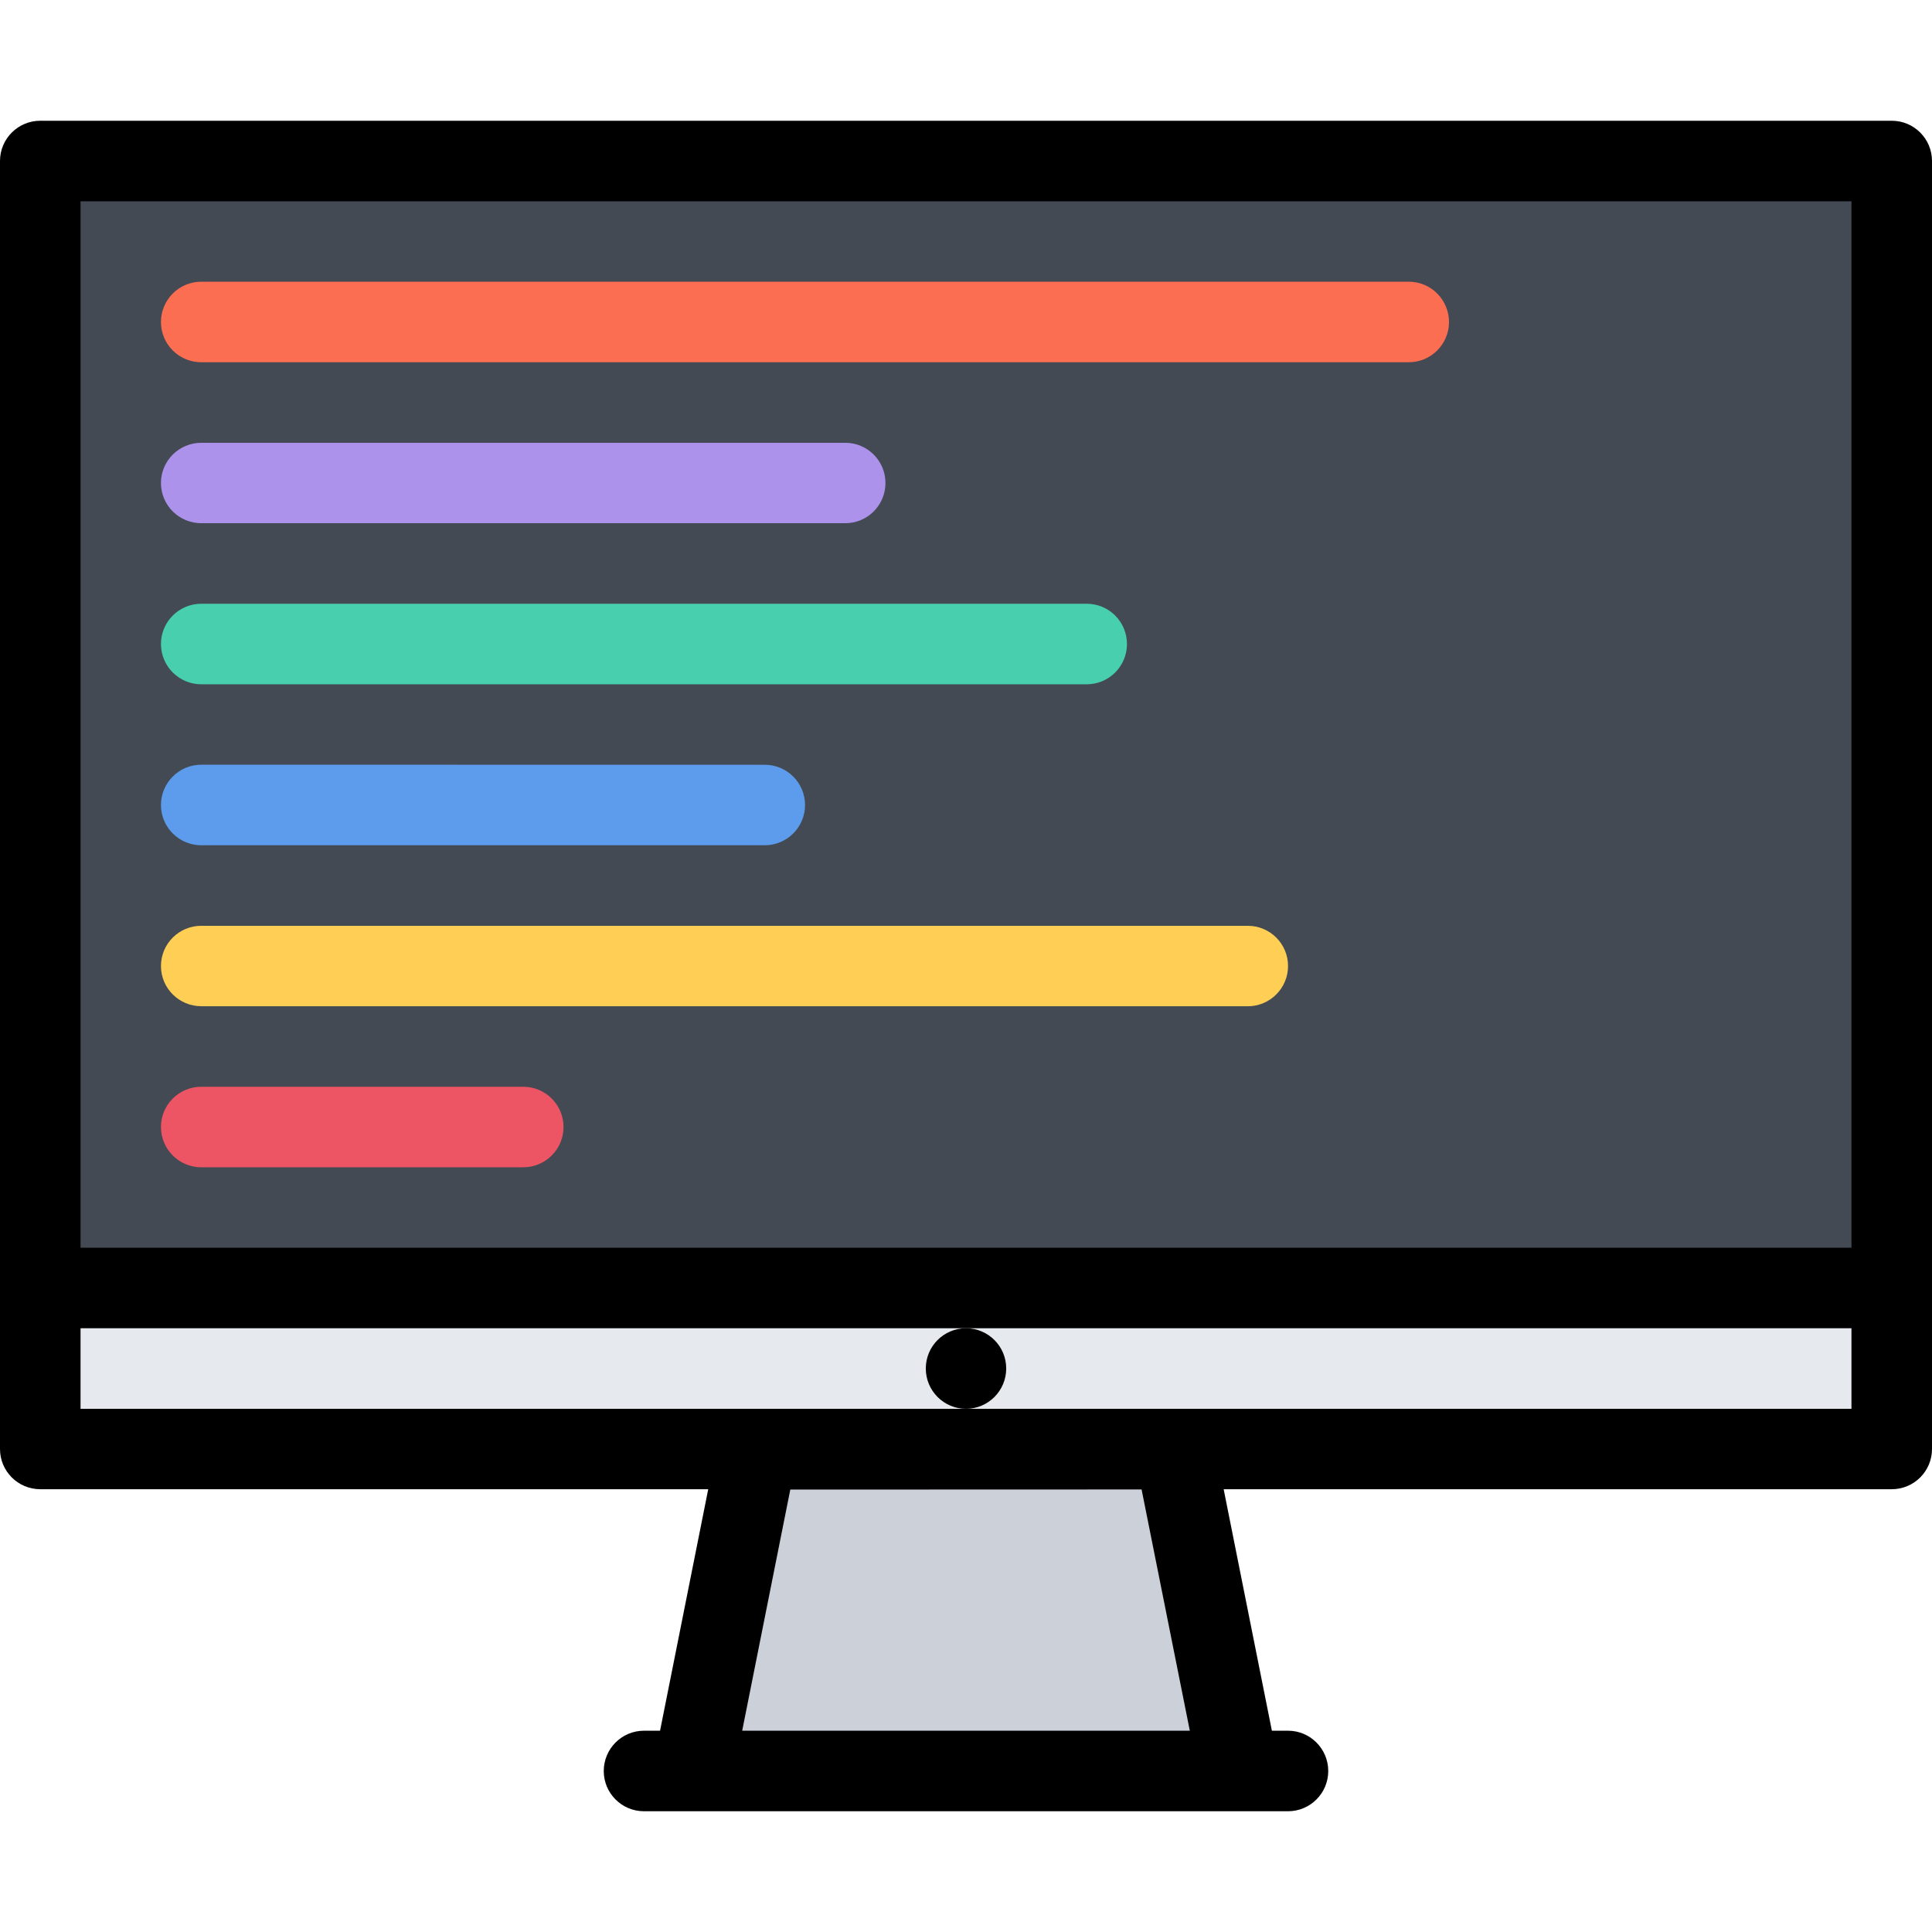
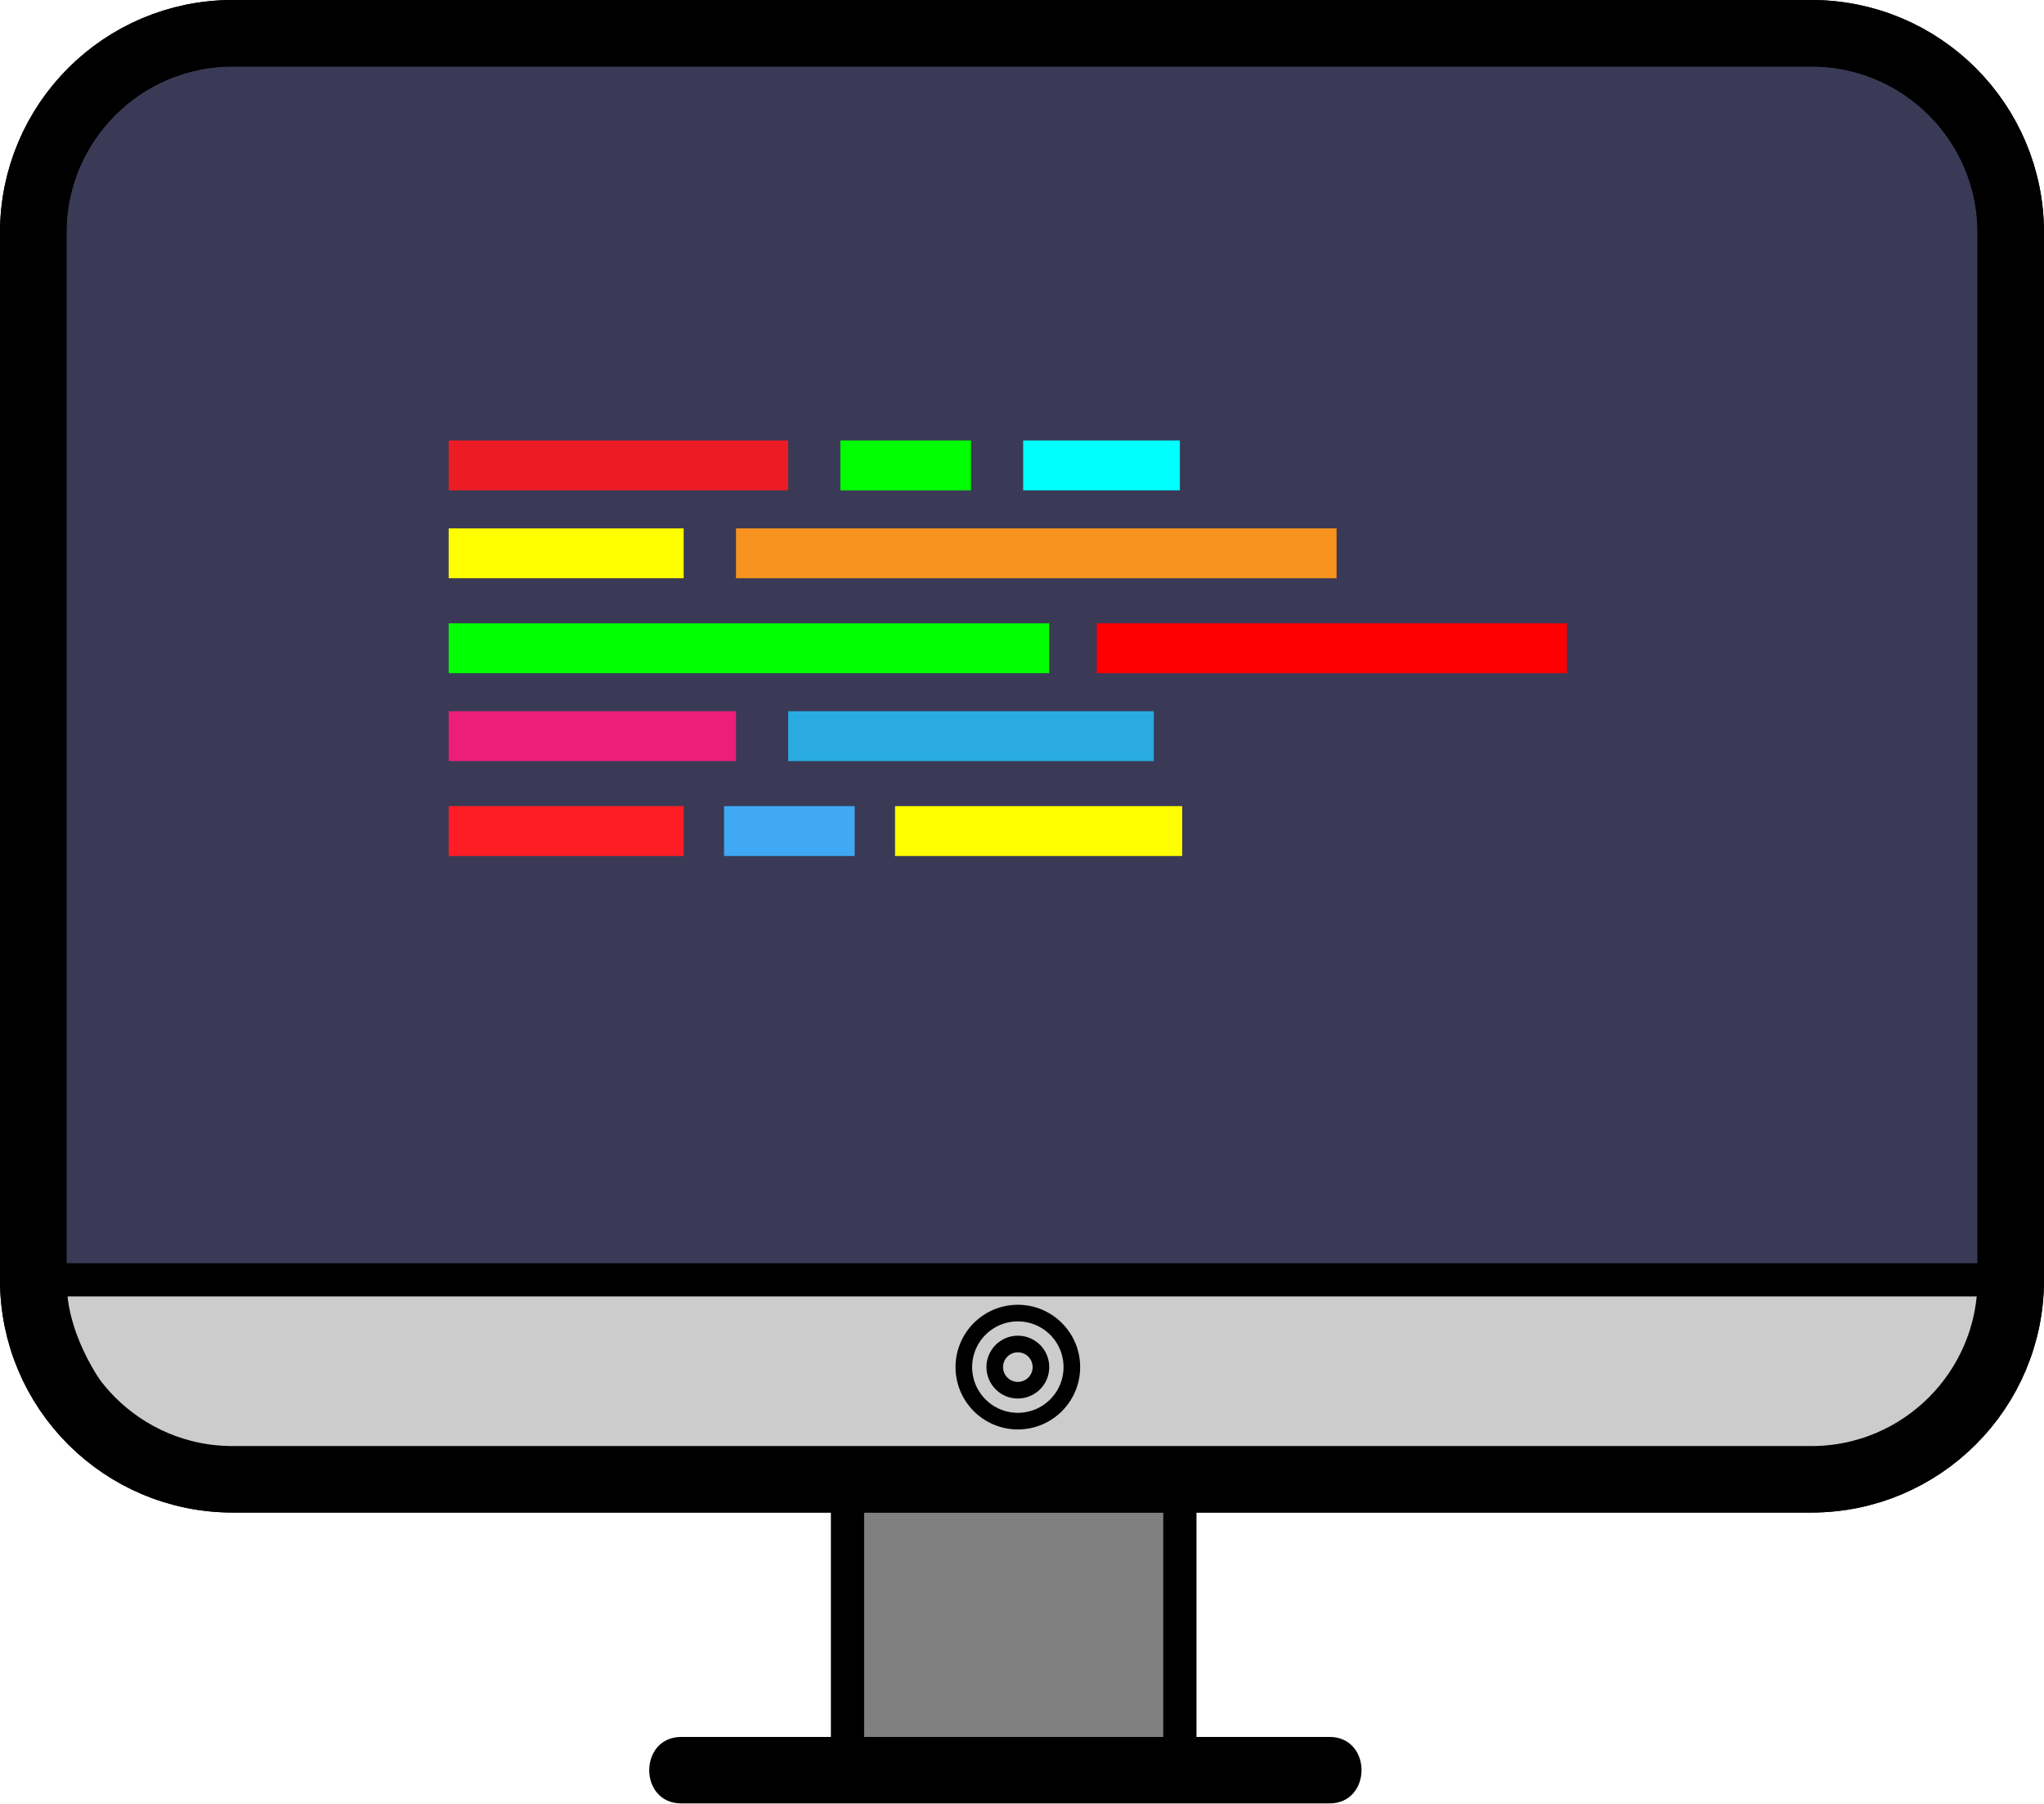
- <svg xmlns="http://www.w3.org/2000/svg" version="1.1" id="Layer_1" x="0px" y="0px" viewBox="0 0 511.999 511.999" style="enable-background:new 0 0 511.999 511.999;" xml:space="preserve">
-   <rect x="8.844" y="38" style="fill:#434A54;" width="487.16" height="302" />
-   <polygon style="fill:#CCD1D9;" points="312.844,394.016 202.156,394.016 179.5,472.688 332.844,472.688 " />
-   <rect x="8.844" y="341.34" style="fill:#E6E9ED;" width="494.31" height="43.34" />
-   <path d="M501.344,32H10.656C4.781,32,0,36.781,0,42.656V384c0,5.891,4.781,10.656,10.656,10.656h177.031l-12.766,64h-4.266  c-5.875,0-10.656,4.781-10.656,10.688c0,5.875,4.781,10.656,10.656,10.656h170.688c5.875,0,10.656-4.781,10.656-10.656  c0-5.906-4.781-10.688-10.656-10.688h-4.281l-12.781-64h177.062c5.875,0,10.656-4.766,10.656-10.656V42.656  C512,36.781,507.219,32,501.344,32z M196.688,458.656l12.75-63.906l93.094-0.031l12.781,63.938L196.688,458.656L196.688,458.656z   M490.656,53.344v277.312H21.344V53.344H490.656z M256,373.344H21.344V352H256h234.656v21.344H256z" />
-   <path d="M266.656,362.656c0-5.875-4.766-10.656-10.656-10.656s-10.656,4.781-10.656,10.656c0,5.906,4.766,10.688,10.656,10.688  C261.89,373.344,266.656,368.562,266.656,362.656z" />
-   <path style="fill:#FC6E51;" d="M53.344,96h319.969c0,0,0.016,0,0.031,0C379.219,96,384,91.219,384,85.344  c0-5.906-4.781-10.688-10.656-10.688l0,0h-320c-5.906,0-10.688,4.781-10.688,10.688C42.656,91.219,47.438,96,53.344,96z" />
-   <path style="fill:#AC92EB;" d="M53.344,138.656h170.641c0.016,0,0.016,0,0.016,0c5.891,0,10.656-4.766,10.656-10.656  s-4.766-10.656-10.656-10.656l0,0H53.344c-5.906,0-10.688,4.766-10.688,10.656S47.438,138.656,53.344,138.656z" />
-   <path style="fill:#48CFAD;" d="M53.344,181.344h234.641c0.016,0,0.016,0,0.016,0c5.891,0,10.656-4.781,10.656-10.672  S293.891,160,288,160l0,0H53.344c-5.906,0-10.688,4.781-10.688,10.656C42.656,176.562,47.438,181.344,53.344,181.344z" />
-   <path style="fill:#5D9CEC;" d="M53.344,224h149.312l0,0c5.906,0,10.688-4.781,10.688-10.656c0-5.906-4.781-10.672-10.688-10.672l0,0  l-149.312-0.016c-5.906,0-10.688,4.781-10.688,10.688C42.656,219.219,47.438,224,53.344,224z" />
-   <path style="fill:#FFCE54;" d="M53.344,266.656h277.312v0.016c5.906,0,10.688-4.781,10.688-10.672s-4.781-10.656-10.688-10.656l0,0  H53.344c-5.906,0-10.688,4.766-10.688,10.656C42.656,261.89,47.438,266.656,53.344,266.656z" />
-   <path style="fill:#ED5564;" d="M53.344,309.344L53.344,309.344h85.312l0,0c5.906,0,10.688-4.781,10.688-10.672  S144.562,288,138.656,288l0,0H53.344l0,0l0,0c-5.906,0-10.688,4.781-10.688,10.656C42.656,304.562,47.438,309.344,53.344,309.344z" />
-   <g>
- </g>
-   <g>
- </g>
-   <g>
- </g>
-   <g>
- </g>
-   <g>
- </g>
-   <g>
- </g>
-   <g>
- </g>
-   <g>
- </g>
-   <g>
- </g>
-   <g>
- </g>
-   <g>
- </g>
-   <g>
- </g>
-   <g>
- </g>
-   <g>
- </g>
-   <g>
- </g>
+ <svg xmlns="http://www.w3.org/2000/svg" viewBox="0 0 123 108.5">
+   <defs>
+     <style>.cls-1{fill:gray;}.cls-10,.cls-11,.cls-12,.cls-13,.cls-14,.cls-15,.cls-16,.cls-2,.cls-5,.cls-6,.cls-7,.cls-8,.cls-9{fill:none;}.cls-16,.cls-2,.cls-3,.cls-4,.cls-5{stroke:#000;}.cls-10,.cls-11,.cls-12,.cls-13,.cls-14,.cls-15,.cls-16,.cls-2,.cls-3,.cls-4,.cls-5,.cls-6,.cls-7,.cls-8,.cls-9{stroke-miterlimit:10;}.cls-2,.cls-4{stroke-width:2px;}.cls-3{fill:#3a3a56;}.cls-3,.cls-5{stroke-width:4px;}.cls-4{fill:#ccc;}.cls-6{stroke:#ed1c24;}.cls-10,.cls-11,.cls-12,.cls-13,.cls-14,.cls-15,.cls-6,.cls-7,.cls-8,.cls-9{stroke-width:3px;}.cls-7{stroke:lime;}.cls-8{stroke:aqua;}.cls-9{stroke:#ff0;}.cls-10{stroke:#f7931e;}.cls-11{stroke:red;}.cls-12{stroke:#ed1e79;}.cls-13{stroke:#29abe2;}.cls-14{stroke:#ff1d25;}.cls-15{stroke:#3fa9f5;}</style>
+   </defs>
+   <g id="Layer_6" data-name="Layer 6">
+     <rect class="cls-1" x="51" y="90" width="20" height="17" />
+   </g>
+   <g id="Layer_3" data-name="Layer 3">
+     <path d="M258,280.5h39c2.57,0,2.58-4,0-4H258c-2.57,0-2.58,4,0,4Z" transform="translate(-217 -172)" />
+   </g>
+   <g id="Layer_4" data-name="Layer 4">
+     <line class="cls-2" x1="51" y1="89" x2="51" y2="107" />
+     <line class="cls-2" x1="71" y1="89" x2="71" y2="107" />
+   </g>
+   <g id="Layer_2" data-name="Layer 2">
+     <rect class="cls-3" x="2" y="2" width="119" height="87" rx="12" ry="12" />
+   </g>
+   <g id="Layer_7" data-name="Layer 7">
+     <path class="cls-4" d="M220,249H338s-2.05,12-9.23,12H227.18S220,255.67,220,249Z" transform="translate(-217 -172)" />
+     <rect class="cls-5" x="2" y="2" width="119" height="87" rx="12" ry="12" />
+   </g>
+   <g id="Layer_5" data-name="Layer 5">
+     <line class="cls-6" x1="27" y1="28" x2="47.43" y2="28" />
+     <line class="cls-7" x1="50.57" y1="28" x2="58.43" y2="28" />
+     <line class="cls-8" x1="61.57" y1="28" x2="71" y2="28" />
+     <line class="cls-9" x1="27" y1="33.29" x2="41.14" y2="33.29" />
+     <line class="cls-10" x1="44.29" y1="33.29" x2="80.43" y2="33.29" />
+     <line class="cls-7" x1="27" y1="39" x2="63.14" y2="39" />
+     <line class="cls-11" x1="66" y1="39" x2="94.29" y2="39" />
+     <line class="cls-12" x1="27" y1="44.29" x2="44.29" y2="44.29" />
+     <line class="cls-13" x1="47.43" y1="44.29" x2="69.43" y2="44.29" />
+     <line class="cls-14" x1="27" y1="50" x2="41.14" y2="50" />
+     <line class="cls-15" x1="43.57" y1="50" x2="51.43" y2="50" />
+     <line class="cls-9" x1="53.86" y1="50" x2="71.14" y2="50" />
+   </g>
+   <g id="Layer_8" data-name="Layer 8">
+     <circle class="cls-16" cx="61.25" cy="82.25" r="1.39" />
+     <circle class="cls-16" cx="61.25" cy="82.25" r="3.25" />
+   </g>
</svg>
